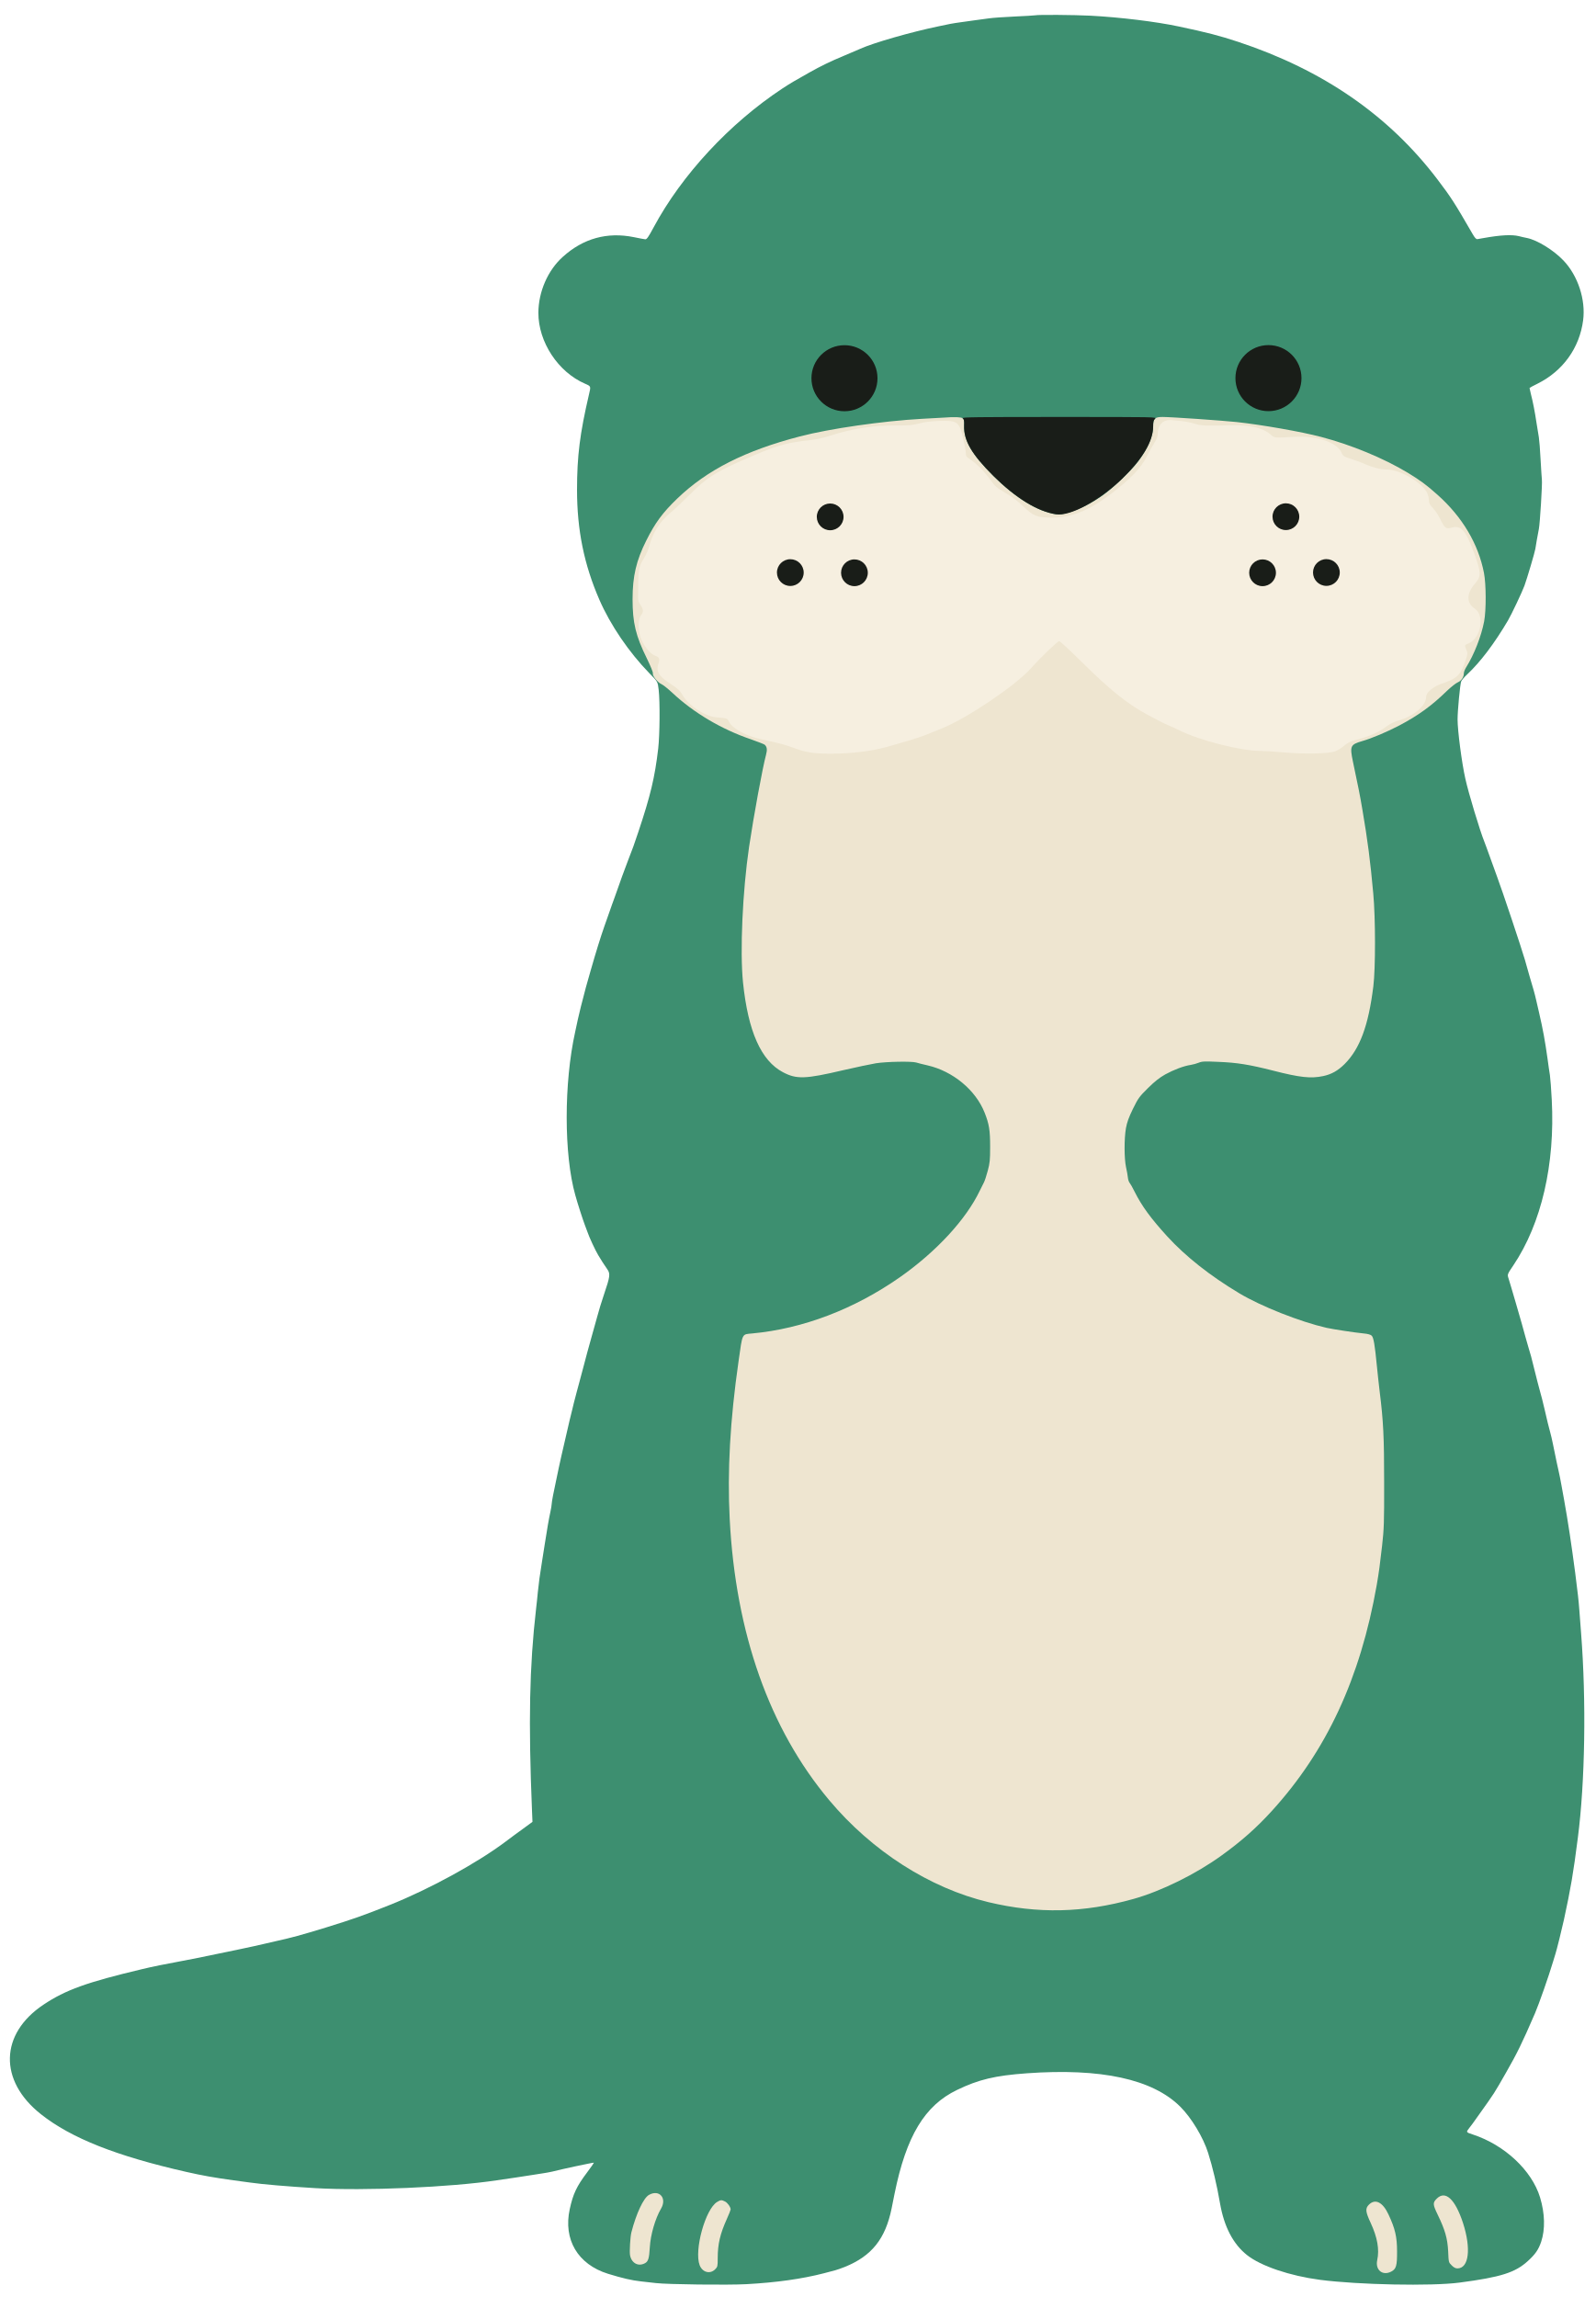
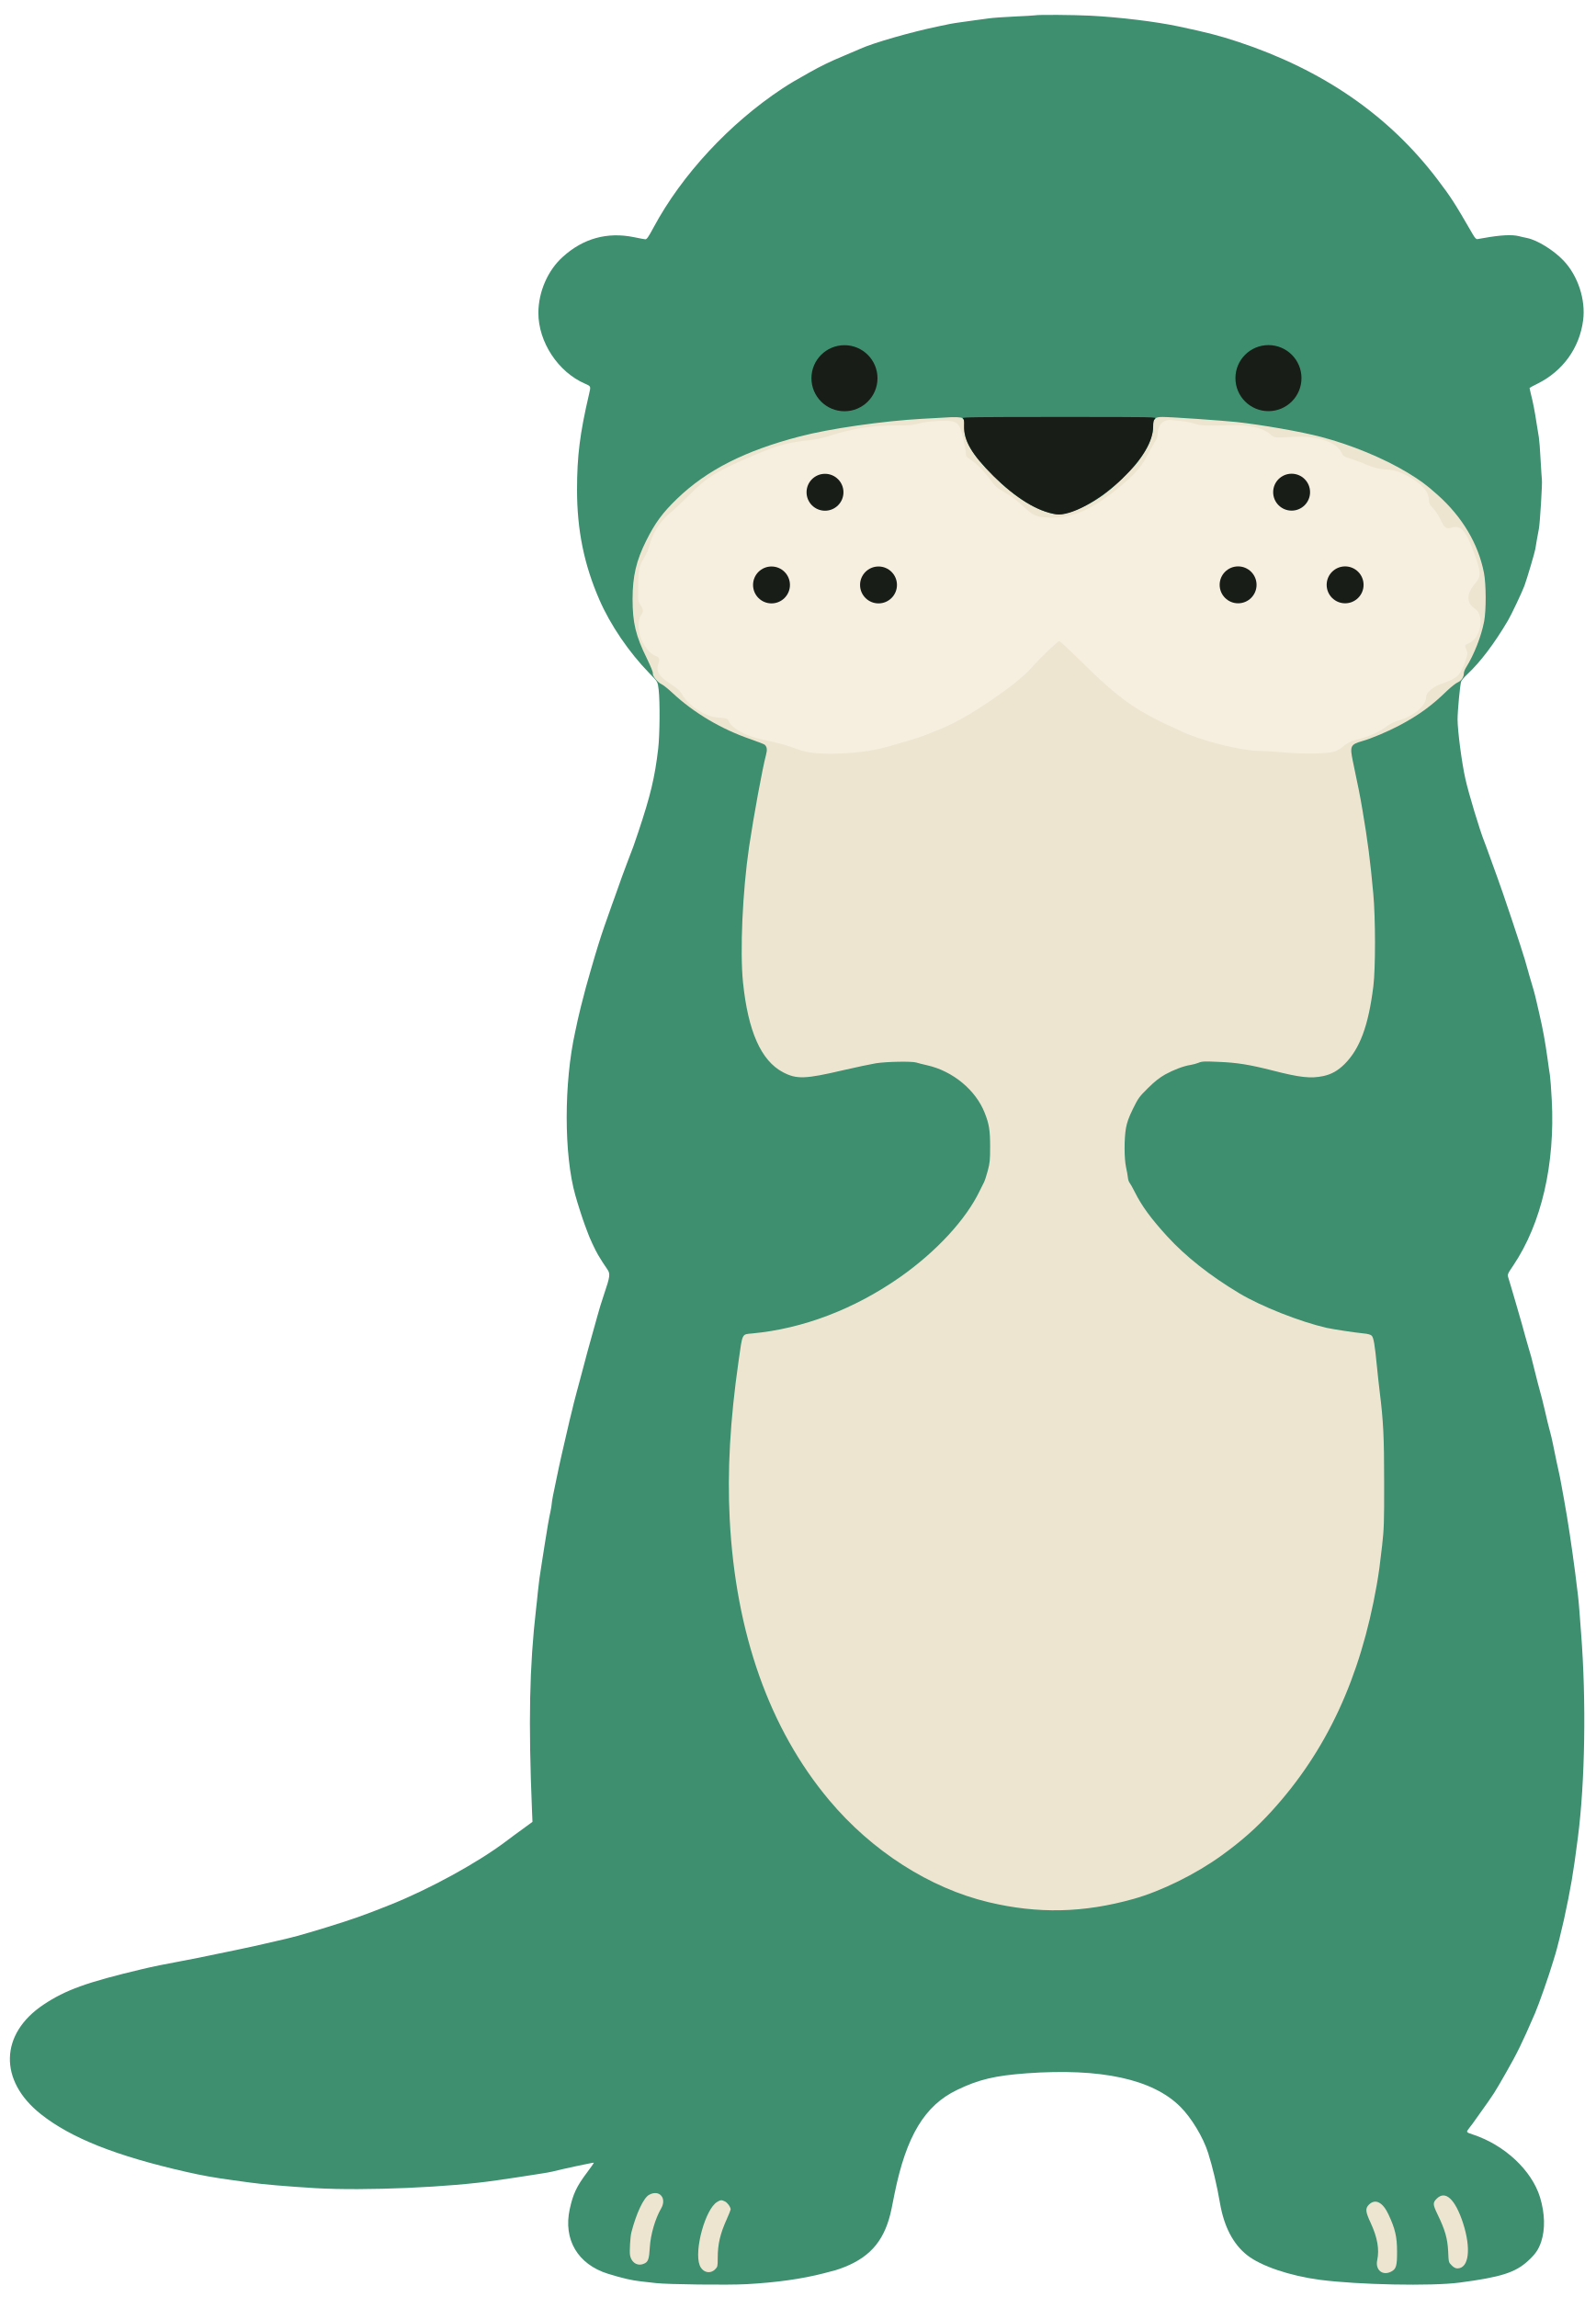
<svg xmlns="http://www.w3.org/2000/svg" viewBox="30 40 1730 2490">
  <g id="body" fill="#3D8F70" transform="translate(0,2580) scale(0.1,-0.1)">
    <path d="M11520 25234 c-8 -2 -107 -8 -220 -13 -113 -5 -239 -14 -280 -20 -41 -6 -111 -15 -155 -21 -44 -6 -111 -16 -150 -21 -38 -5 -90 -13 -115 -18 -25 -5 -81 -17 -125 -26 -296 -61 -710 -180 -850 -244 -11 -5 -91 -39 -178 -76 -147 -61 -249 -111 -372 -180 -165 -92 -209 -119 -295 -175 -573 -379 -1089 -935 -1395 -1505 -55 -103 -74 -130 -90 -129 -11 1 -66 11 -123 23 -289 59 -550 -13 -771 -213 -163 -146 -264 -379 -265 -606 -1 -317 214 -644 507 -770 64 -28 63 -26 41 -118 -98 -421 -129 -665 -129 -1032 0 -435 76 -810 243 -1193 119 -273 320 -568 541 -795 91 -92 91 -92 101 -180 15 -133 12 -486 -5 -636 -37 -316 -84 -511 -216 -906 -47 -141 -56 -166 -114 -315 -35 -90 -89 -240 -120 -330 -13 -39 -28 -81 -34 -95 -5 -14 -24 -64 -40 -112 -17 -49 -44 -125 -60 -170 -42 -121 -86 -261 -151 -488 -43 -148 -53 -185 -104 -385 -8 -33 -22 -94 -32 -135 -9 -41 -22 -102 -29 -135 -123 -554 -123 -1331 1 -1770 26 -95 83 -270 104 -325 12 -30 25 -66 30 -80 16 -49 82 -192 114 -245 26 -45 70 -113 99 -154 34 -49 31 -77 -35 -271 -35 -105 -51 -158 -72 -235 -9 -33 -36 -130 -60 -215 -24 -85 -46 -166 -50 -180 -4 -14 -21 -77 -37 -140 -17 -63 -37 -137 -44 -165 -7 -27 -23 -86 -35 -130 -12 -44 -26 -96 -30 -115 -4 -19 -12 -53 -18 -75 -6 -22 -18 -69 -26 -105 -8 -36 -22 -94 -30 -130 -8 -36 -22 -94 -30 -130 -8 -36 -22 -94 -30 -130 -16 -69 -37 -169 -61 -285 -8 -38 -21 -104 -30 -145 -8 -41 -15 -84 -15 -95 0 -11 -6 -49 -14 -85 -16 -73 -37 -194 -61 -350 -9 -58 -22 -143 -30 -190 -23 -141 -35 -230 -45 -330 -5 -52 -13 -133 -19 -180 -72 -627 -84 -1222 -44 -2192 l5 -117 -98 -72 c-55 -39 -142 -104 -194 -143 -307 -231 -826 -515 -1252 -685 -291 -116 -399 -154 -693 -245 -264 -81 -381 -113 -555 -151 -41 -9 -100 -23 -130 -30 -56 -13 -135 -31 -270 -59 -117 -24 -188 -39 -440 -91 -36 -7 -105 -21 -155 -30 -175 -32 -348 -67 -445 -91 -598 -142 -829 -225 -1067 -384 -476 -316 -489 -825 -30 -1188 328 -260 819 -454 1577 -626 177 -40 295 -61 510 -91 63 -8 147 -20 186 -25 123 -18 401 -42 704 -60 531 -31 1463 9 1965 85 50 7 142 21 205 30 63 9 142 21 175 27 33 6 85 14 115 18 30 4 78 13 105 19 63 16 148 35 245 56 41 8 104 22 140 29 36 8 66 13 68 12 1 -2 -32 -50 -75 -107 -113 -150 -151 -232 -187 -396 -72 -330 87 -599 414 -701 159 -49 258 -72 360 -83 47 -5 119 -13 160 -18 124 -15 779 -23 980 -12 328 18 603 57 840 118 52 14 109 29 125 33 17 4 64 21 105 37 290 118 438 304 505 633 9 47 24 119 32 160 127 625 326 956 678 1125 234 113 411 155 755 180 806 58 1364 -63 1664 -362 121 -120 249 -333 302 -501 49 -155 95 -349 129 -547 44 -253 142 -441 292 -560 149 -119 465 -226 793 -269 415 -54 1207 -70 1510 -30 450 59 606 109 743 235 80 73 114 122 143 207 45 136 41 306 -12 482 -89 292 -384 568 -727 681 -75 24 -76 26 -44 66 13 15 62 82 108 148 174 244 162 226 293 455 121 211 176 323 315 645 43 100 151 408 196 560 10 33 22 71 26 85 12 35 73 281 92 370 73 338 101 497 151 890 78 602 92 1483 35 2215 -6 72 -14 184 -19 250 -9 117 -15 169 -45 405 -41 310 -77 551 -120 790 -8 41 -21 116 -30 165 -9 50 -22 117 -30 150 -13 56 -22 99 -62 295 -8 41 -21 95 -28 120 -15 53 -38 147 -60 245 -17 76 -40 165 -60 235 -7 25 -30 113 -50 195 -35 143 -42 169 -70 260 -7 22 -20 69 -30 105 -30 110 -40 148 -105 370 -17 58 -38 130 -47 160 -8 30 -22 75 -30 100 -15 45 -15 45 52 144 304 452 453 1096 416 1793 -6 114 -15 235 -20 268 -6 33 -17 114 -26 180 -27 191 -49 315 -91 495 -8 36 -22 94 -30 130 -8 36 -21 88 -29 115 -8 28 -28 95 -44 150 -15 55 -39 136 -51 180 -33 115 -248 759 -303 905 -3 8 -33 92 -67 185 -34 94 -65 181 -71 194 -45 110 -171 525 -205 681 -38 168 -84 519 -84 641 0 96 27 379 39 412 5 13 35 49 67 78 143 135 293 333 441 584 37 63 154 310 178 376 30 83 113 364 118 399 6 43 25 148 38 215 12 57 39 498 33 535 -2 14 -8 111 -14 215 -5 105 -14 215 -19 245 -5 30 -17 102 -26 160 -17 115 -38 223 -61 312 -8 32 -14 60 -14 62 0 2 39 24 87 47 275 137 455 387 494 687 29 223 -56 483 -213 648 -108 113 -283 221 -395 244 -27 5 -66 14 -88 20 -77 19 -201 12 -380 -20 -27 -5 -59 -10 -69 -12 -15 -2 -28 12 -54 57 -196 339 -232 395 -380 590 -526 693 -1239 1186 -2159 1491 -202 67 -346 104 -650 168 -245 52 -632 99 -953 116 -181 9 -566 12 -600 4z" />
  </g>
  <g id="belly" fill="#EEE5D0" transform="translate(0,2580) scale(0.1,-0.1)">
    <path d="M10530 20873 c-25 -1 -130 -7 -235 -13 -430 -24 -999 -106 -1325 -191 -593 -154 -1007 -364 -1329 -674 -158 -152 -240 -263 -336 -456 -108 -215 -148 -386 -148 -634 0 -256 34 -398 155 -643 43 -89 68 -150 65 -162 -7 -26 54 -100 96 -118 16 -7 69 -49 116 -93 232 -217 533 -395 850 -503 74 -26 141 -52 149 -58 26 -22 31 -54 16 -109 -38 -141 -135 -669 -184 -999 -71 -483 -100 -1131 -66 -1468 55 -533 196 -850 433 -975 148 -78 241 -75 654 22 140 32 299 66 354 75 116 18 388 23 437 8 18 -6 74 -20 123 -31 274 -63 521 -267 618 -512 49 -123 60 -191 60 -369 0 -146 -3 -176 -26 -262 -14 -54 -33 -110 -41 -125 -8 -16 -29 -57 -46 -92 -149 -311 -471 -660 -866 -937 -495 -346 -1051 -558 -1601 -609 -113 -11 -103 10 -147 -300 -92 -641 -123 -1194 -96 -1713 64 -1238 431 -2275 1079 -3047 463 -552 1090 -953 1726 -1105 537 -128 1029 -117 1572 35 302 85 675 269 953 470 215 155 376 297 543 480 596 653 963 1442 1141 2455 23 134 34 213 58 426 20 180 23 246 22 684 0 491 -8 662 -49 990 -8 63 -21 187 -30 275 -22 228 -35 305 -56 326 -11 11 -41 20 -86 24 -102 10 -329 45 -403 61 -285 65 -711 233 -947 375 -316 189 -580 398 -779 615 -178 195 -277 330 -354 484 -23 47 -49 92 -57 101 -7 9 -15 34 -17 55 -2 22 -11 72 -20 112 -20 93 -21 306 -1 422 12 65 30 115 76 210 58 117 68 131 163 225 75 74 124 112 187 148 93 51 201 92 276 103 26 4 65 15 87 24 36 15 63 16 216 9 200 -8 330 -29 587 -94 295 -76 413 -88 546 -60 90 19 159 58 232 130 166 166 259 416 312 844 24 190 24 740 -1 1006 -32 353 -61 576 -117 904 -28 166 -44 244 -104 528 -34 165 -27 182 100 219 100 28 273 101 404 170 206 109 349 212 516 375 44 42 97 84 117 92 39 17 66 56 66 98 0 14 11 43 25 65 86 137 164 336 195 498 23 121 22 405 -2 526 -61 314 -234 606 -503 846 -123 110 -188 157 -324 240 -263 158 -609 301 -939 388 -217 57 -641 131 -915 161 -163 17 -711 55 -802 55 -86 0 -103 -17 -103 -103 0 -107 -57 -238 -165 -382 -75 -99 -272 -287 -385 -367 -181 -128 -404 -218 -503 -203 -202 31 -437 176 -683 420 -228 228 -318 381 -313 538 2 58 -1 72 -16 83 -18 13 -84 16 -205 7z" />
  </g>
  <g id="face" fill="#F6EFE0" transform="translate(0,2580) scale(0.1,-0.1)">
    <path d="M12920 20833 c-43 -22 -70 -73 -70 -132 0 -34 -9 -58 -39 -105 -21 -34 -57 -98 -79 -143 -65 -129 -180 -248 -397 -413 -235 -177 -423 -252 -635 -251 -157 1 -197 16 -305 119 -61 59 -126 108 -198 150 -95 56 -113 72 -154 130 -62 89 -156 186 -220 228 -48 31 -53 38 -53 70 0 20 -12 86 -26 147 -45 197 -62 211 -264 204 -96 -4 -159 -12 -220 -28 -73 -19 -107 -22 -235 -21 -241 3 -489 -34 -716 -108 -77 -25 -160 -44 -219 -50 -250 -27 -359 -56 -610 -163 -403 -170 -515 -238 -700 -426 -69 -69 -164 -159 -211 -198 -119 -99 -194 -218 -234 -371 -8 -34 -33 -89 -54 -122 -48 -75 -61 -128 -62 -255 0 -55 -1 -125 -2 -156 -2 -46 3 -63 26 -97 33 -50 34 -73 5 -113 -38 -51 -33 -182 10 -274 37 -79 100 -150 148 -165 40 -13 48 -33 33 -78 -30 -90 -1 -140 129 -225 83 -54 103 -73 129 -119 66 -116 243 -233 368 -244 113 -9 122 -12 135 -43 29 -71 177 -155 332 -190 46 -10 103 -24 128 -29 25 -6 65 -15 90 -21 25 -5 88 -25 141 -44 149 -55 224 -67 422 -67 210 0 432 27 592 71 222 62 381 111 435 134 30 13 105 43 165 67 269 106 802 464 973 656 107 120 286 291 304 292 9 0 118 -101 242 -224 305 -302 493 -454 715 -574 92 -50 190 -100 218 -111 29 -11 83 -36 121 -55 221 -111 666 -225 882 -226 41 0 156 -7 255 -16 221 -20 485 -15 556 11 26 9 70 36 98 60 31 26 69 49 94 55 162 39 275 87 362 152 43 32 85 53 146 71 164 50 289 161 289 257 0 42 76 107 158 135 182 61 217 96 272 266 20 62 21 68 6 104 -22 51 -21 53 24 71 133 54 177 303 67 376 -93 61 -92 163 2 272 69 79 67 120 -10 331 -91 248 -141 304 -245 275 -58 -17 -75 -4 -117 84 -20 42 -56 98 -81 124 -38 41 -46 56 -46 88 0 21 -9 57 -19 79 -50 111 -295 255 -435 255 -68 0 -156 22 -237 58 -36 17 -105 42 -153 57 -83 27 -87 30 -105 70 -48 109 -265 183 -501 170 -240 -13 -221 -14 -270 27 -84 72 -222 103 -435 98 -266 -8 -316 -5 -386 17 -37 12 -100 24 -140 28 -41 3 -92 8 -114 11 -26 3 -52 -2 -75 -13z" />
  </g>
  <g id="nose" fill="#191D18" transform="translate(0,2580) scale(0.1,-0.1)">
    <path d="M10735 20866 c15 -11 18 -25 16 -79 -5 -164 80 -310 318 -547 241 -239 477 -384 678 -415 153 -24 469 146 716 384 223 216 337 408 337 568 0 50 4 67 20 83 20 20 20 20 -1042 20 -896 0 -1059 -2 -1043 -14z" />
  </g>
  <g id="claws" fill="#EEE5D0" transform="translate(0,2580) scale(0.1,-0.1)">
    <path d="M7335 1607 c-59 -33 -138 -201 -191 -407 -12 -48 -21 -202 -15 -244 15 -87 87 -129 160 -91 38 19 48 52 55 175 8 135 58 308 121 417 68 114 -18 213 -130 150z" />
    <path d="M15874 1566 c-45 -45 -43 -63 12 -177 78 -161 105 -255 112 -394 5 -119 5 -120 38 -152 22 -23 42 -33 62 -33 125 0 151 213 61 492 -85 259 -191 358 -285 264z" />
    <path d="M8073 1530 c-127 -77 -250 -524 -189 -685 30 -78 112 -100 167 -46 28 28 29 33 29 123 0 152 26 262 99 424 23 51 41 97 41 103 0 26 -32 71 -60 86 -38 19 -48 19 -87 -5z" />
    <path d="M15139 1501 c-41 -41 -38 -76 20 -200 72 -156 95 -286 70 -401 -23 -107 58 -173 151 -125 55 28 65 64 64 220 0 158 -21 246 -93 400 -62 134 -144 174 -212 106z" />
  </g>
  <g id="eyes" fill="#191D18">
    <circle cx="945.4" cy="450" r="35.8" />
    <circle cx="1405" cy="449.9" r="35.8" />
  </g>
  <g id="whiskers" fill="#191D18">
-     <circle cx="929.9" cy="600.3" r="14.5" />
-     <circle cx="886.7" cy="660.7" r="14.5" />
-     <circle cx="956.2" cy="660.9" r="14.5" />
-     <circle cx="1423.9" cy="600.1" r="14.5" />
-     <circle cx="1398.6" cy="660.9" r="14.5" />
-     <circle cx="1467.8" cy="660.6" r="14.5" />
+     <circle cx="924.3" cy="573.63" r="20" />
+     <circle cx="866.3" cy="674.09" r="20" />
+     <circle cx="982.3" cy="674.09" r="20" />
+     <circle cx="1430.1" cy="573.53" r="20" />
+     <circle cx="1372.1" cy="673.99" r="20" />
+     <circle cx="1488.1" cy="673.99" r="20" />
  </g>
</svg>
